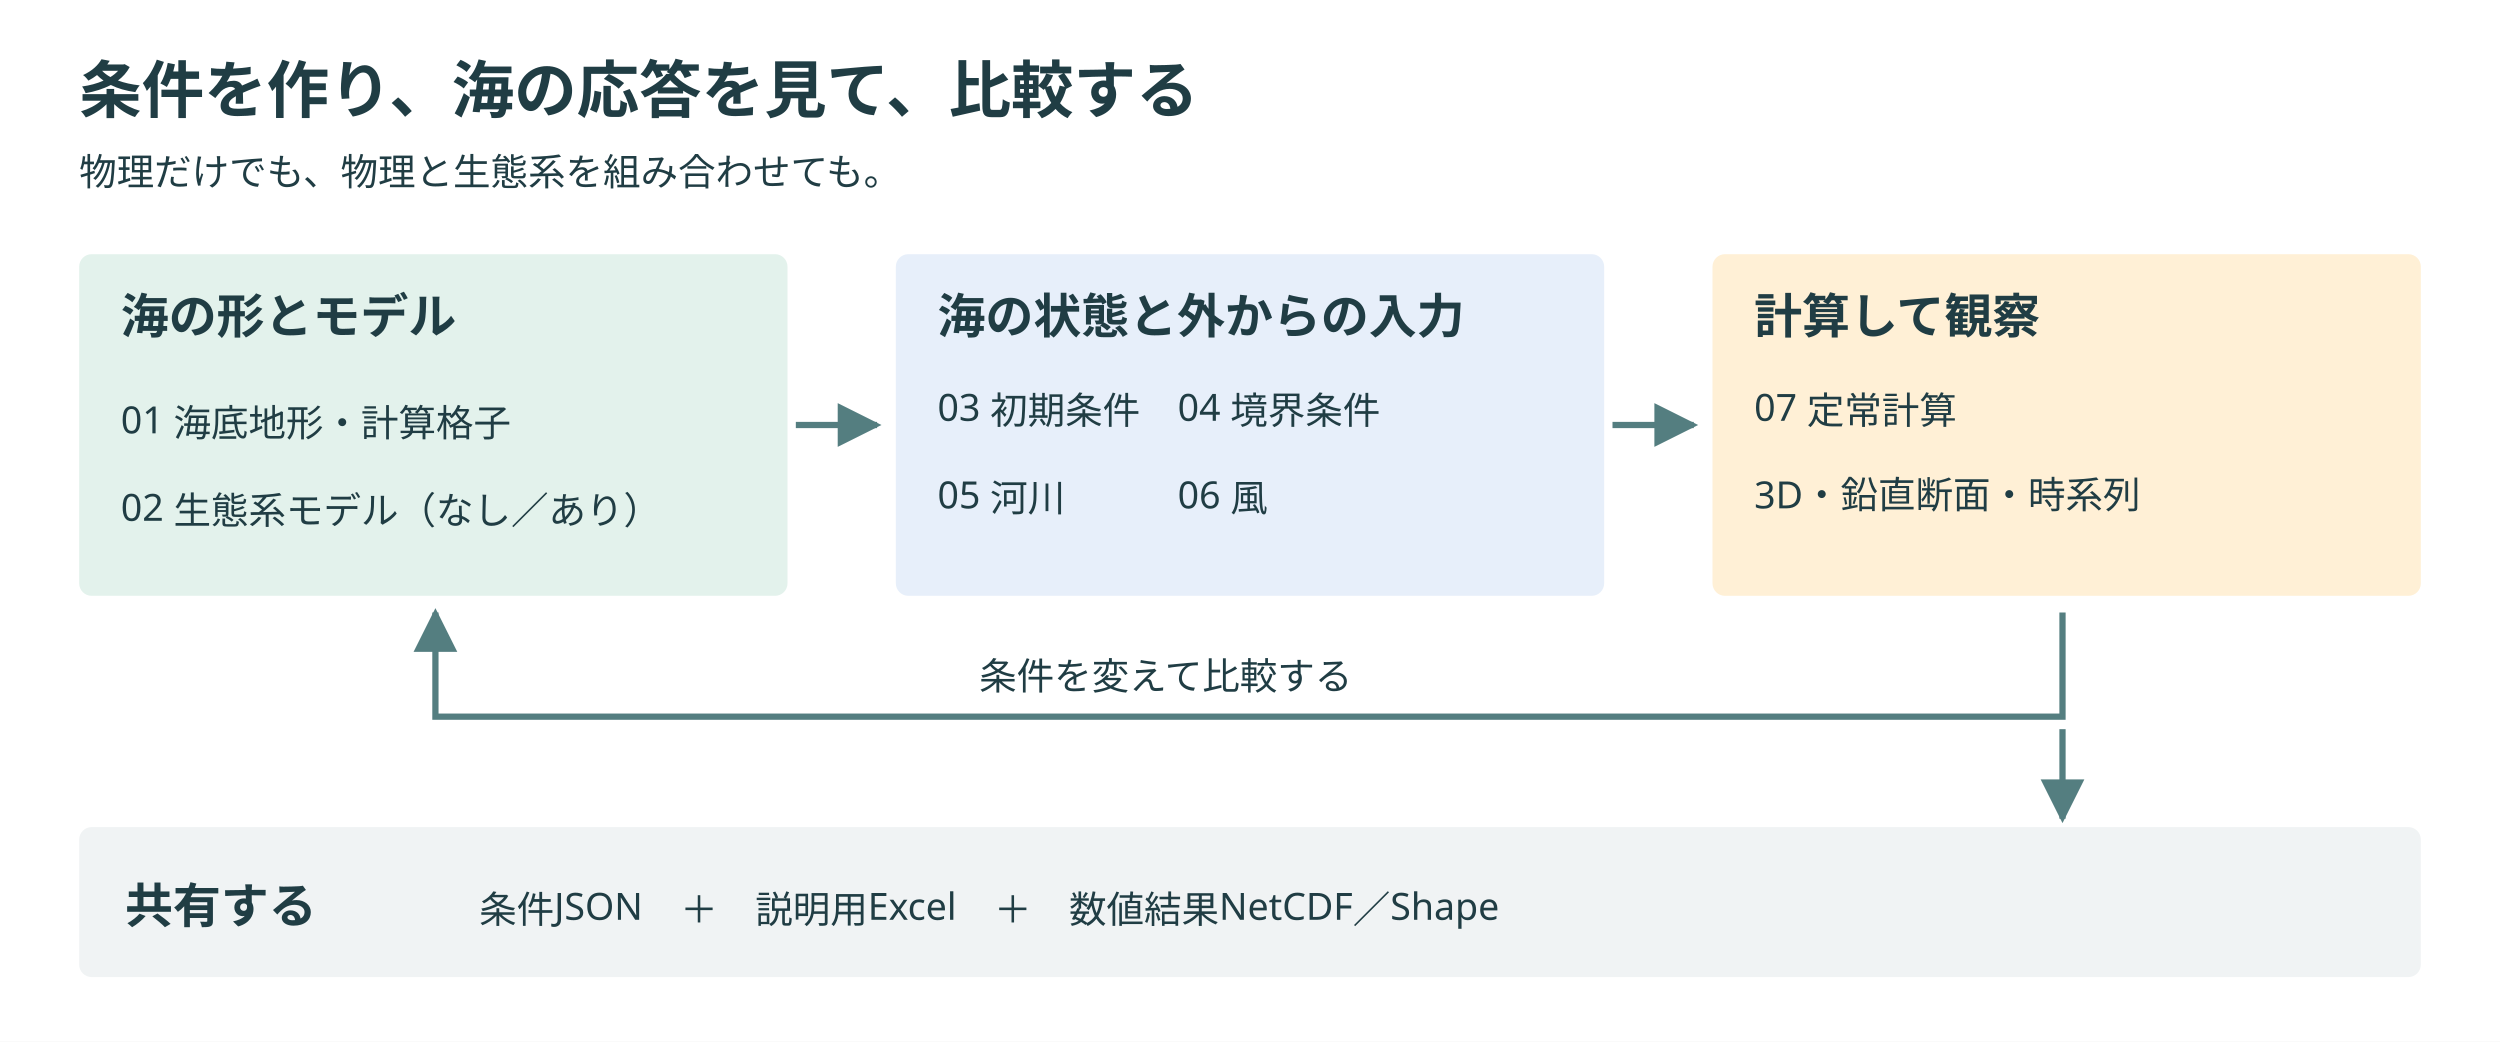
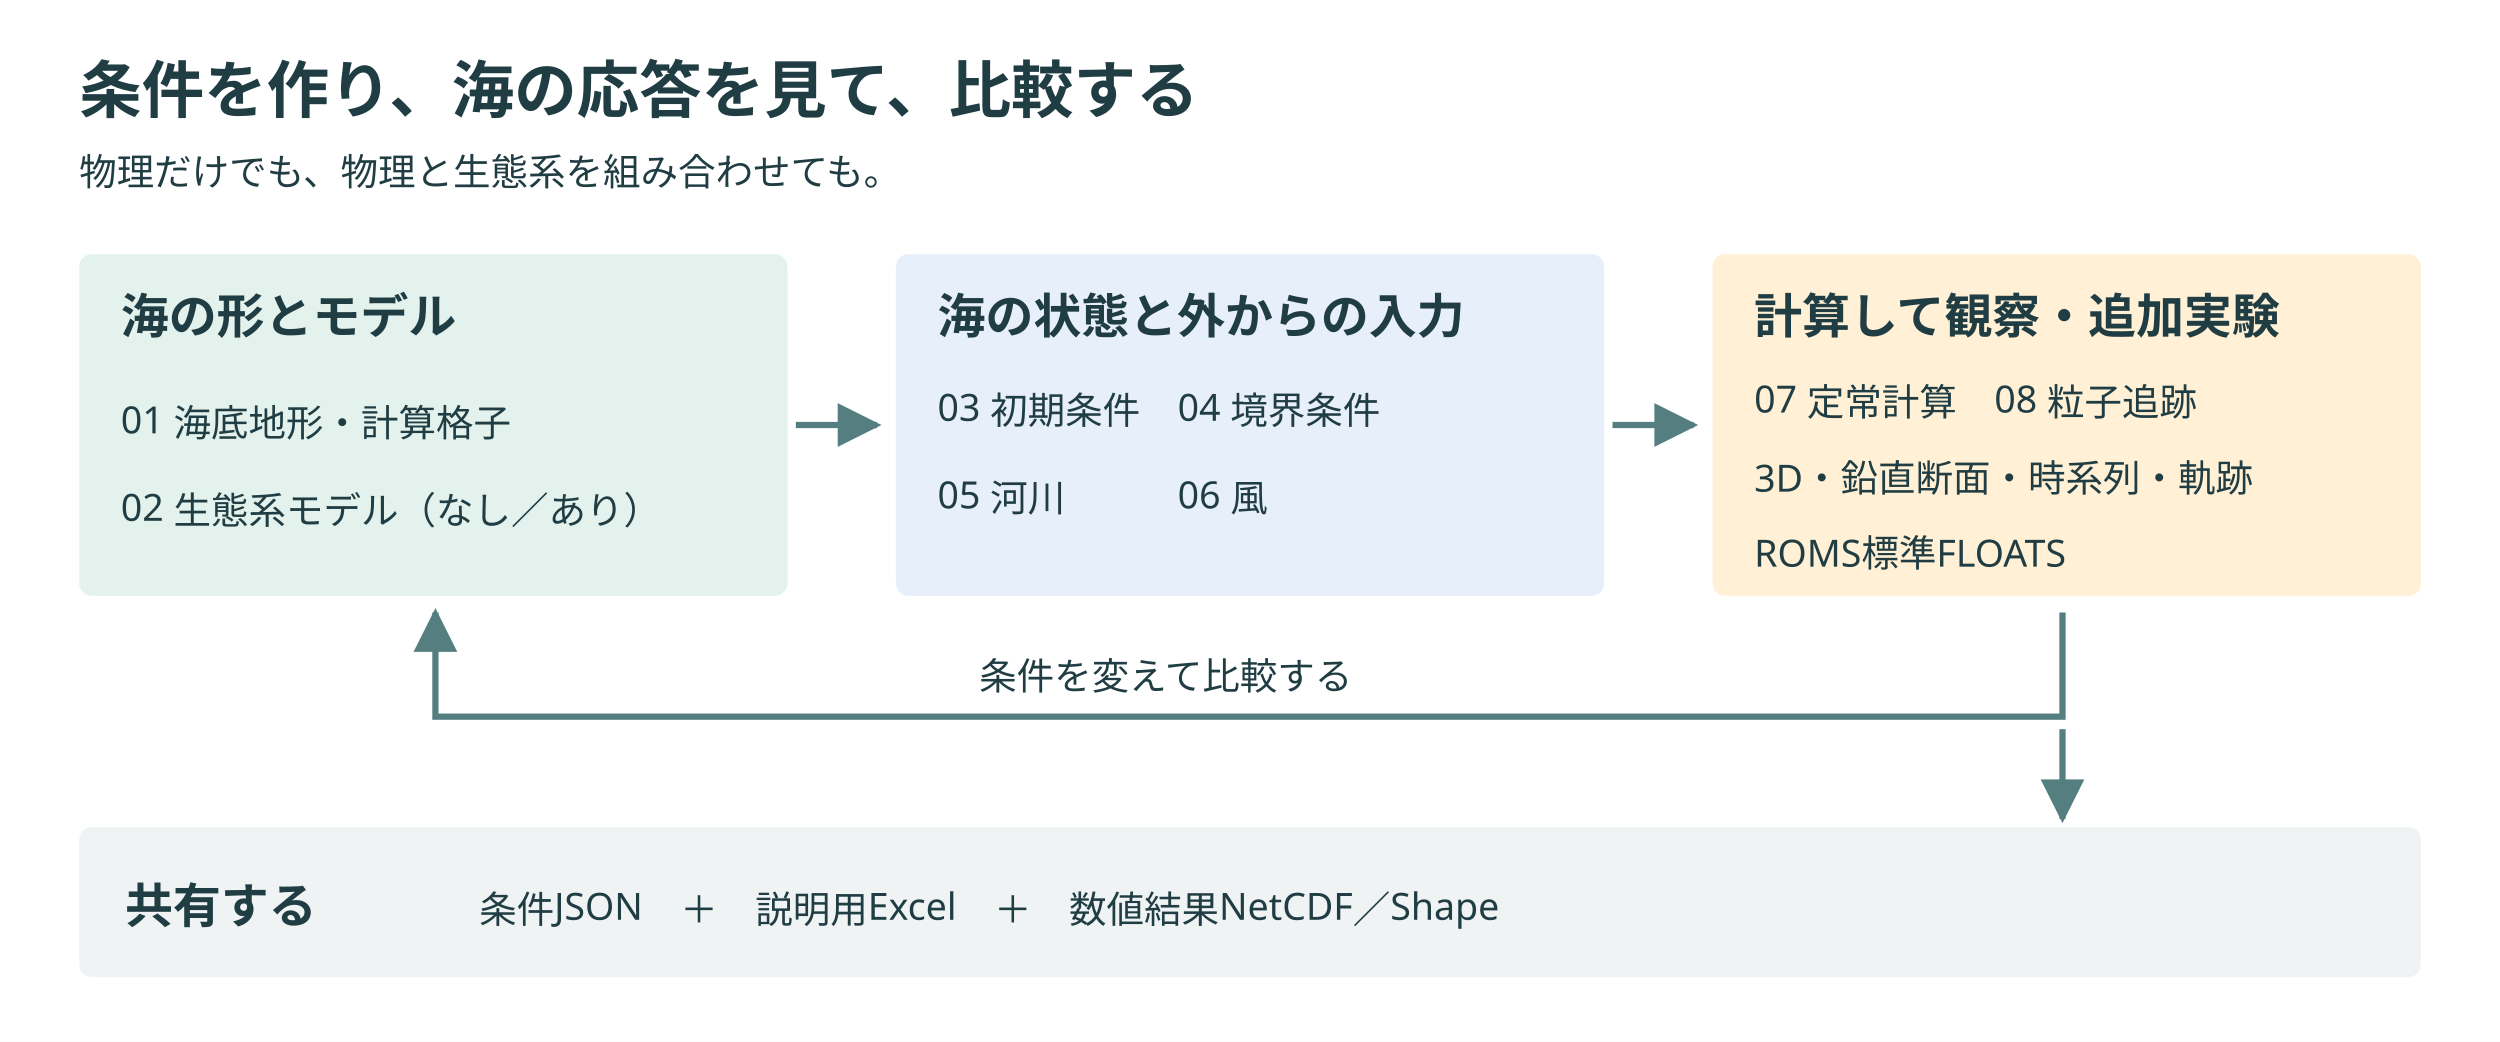
<svg xmlns="http://www.w3.org/2000/svg" width="1200" height="500" viewBox="0 0 1200 500">
  <style>text{font-family:'Yu Gothic','Meiryo',sans-serif;fill:#203d44}.title{font-size:30px;font-weight:700}.label{font-size:23px;font-weight:700}.small{font-size:18px}.arrow{fill:none;stroke:#547e80;stroke-width:3;marker-end:url(#tip)}</style>
  <defs>
    <marker id="tip" viewBox="0 0 10 10" refX="9" refY="5" markerWidth="7" markerHeight="7" orient="auto">
      <path d="M0 0L10 5L0 10" fill="#547e80" />
    </marker>
  </defs>
  <rect width="1200" height="500" fill="#fff" />
  <text x="38" y="54" class="title">条件を作り、海の応答を見て、比較する</text>
  <text x="38" y="89" class="small">物理だけでも、物理と生態系を組み合わせても。</text>
  <rect x="38" y="122" width="340" height="164" rx="6" fill="#e3f2ec" />
  <text x="58" y="160" class="label">海の形とモデル</text>
  <text x="58" y="208" class="small">01 海底地形・計算格子</text>
  <text x="58" y="250" class="small">02 生態系モデル（なし／あり）</text>
  <rect x="430" y="122" width="340" height="164" rx="6" fill="#e7effa" />
  <text x="450" y="160" class="label">海の状態と外からの入力</text>
  <text x="450" y="202" class="small">03 初期条件　04 境界条件</text>
  <text x="450" y="244" class="small">05 河川　　　06 風</text>
  <rect x="822" y="122" width="340" height="164" rx="6" fill="#fff0d6" />
-   <text x="842" y="160" class="label">計算して観察</text>
-   <text x="842" y="202" class="small">07 定常計算</text>
-   <text x="842" y="244" class="small">3D・鉛直断面・時系列</text>
+   <text x="842" y="160" class="label">計算して観察・追加実験</text>
+   <text x="842" y="198" class="small">07 定常計算　08 粒子追跡</text>
+   <text x="842" y="236" class="small">3D・鉛直断面・時系列・軌跡</text>
+   <text x="842" y="272" class="small">ROMS標準FLOATS</text>
  <path d="M382 204H421" class="arrow" />
  <path d="M774 204H813" class="arrow" />
  <path d="M990 294V344H209V294" class="arrow" />
  <text x="470" y="331" class="small">条件を変えて比較する</text>
  <path d="M990 350V393" class="arrow" />
  <rect x="38" y="397" width="1124" height="72" rx="6" fill="#f0f3f4" />
  <text x="60" y="443" class="label">共有する</text>
  <text x="230" y="443" class="small">条件JSON　＋　説明用Excel　＋　数値結果NetCDF／Shape</text>
</svg>
